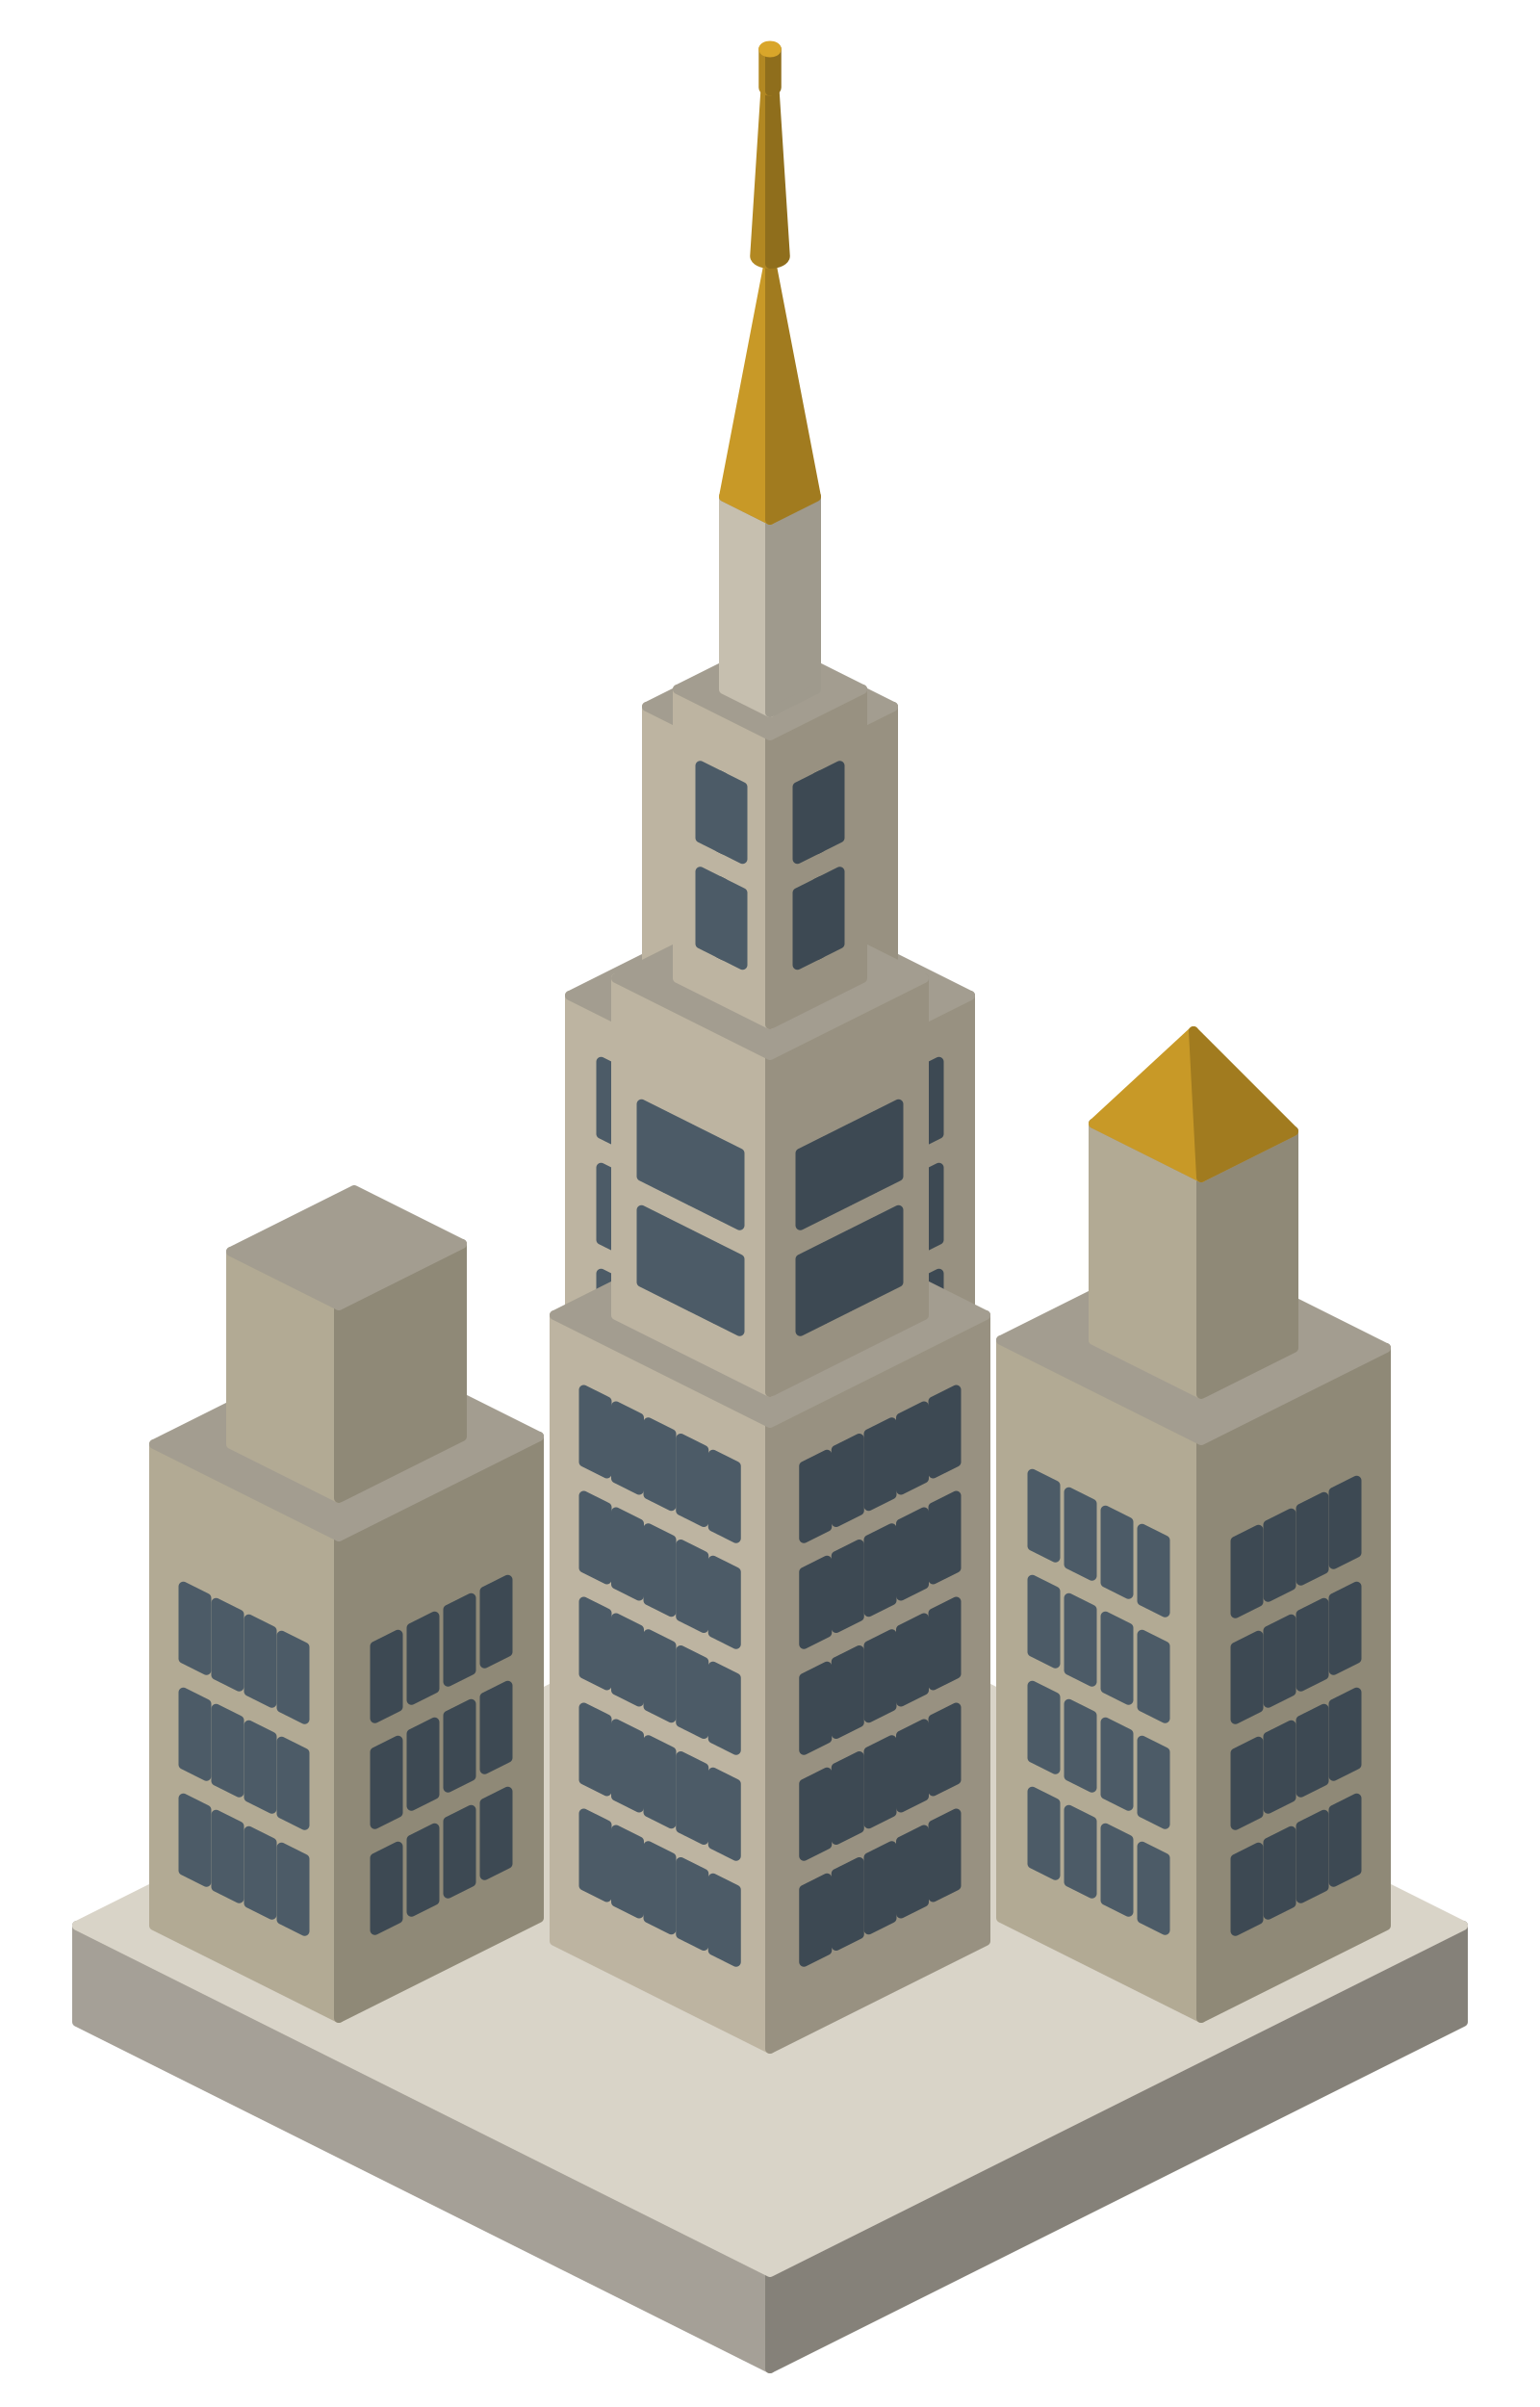
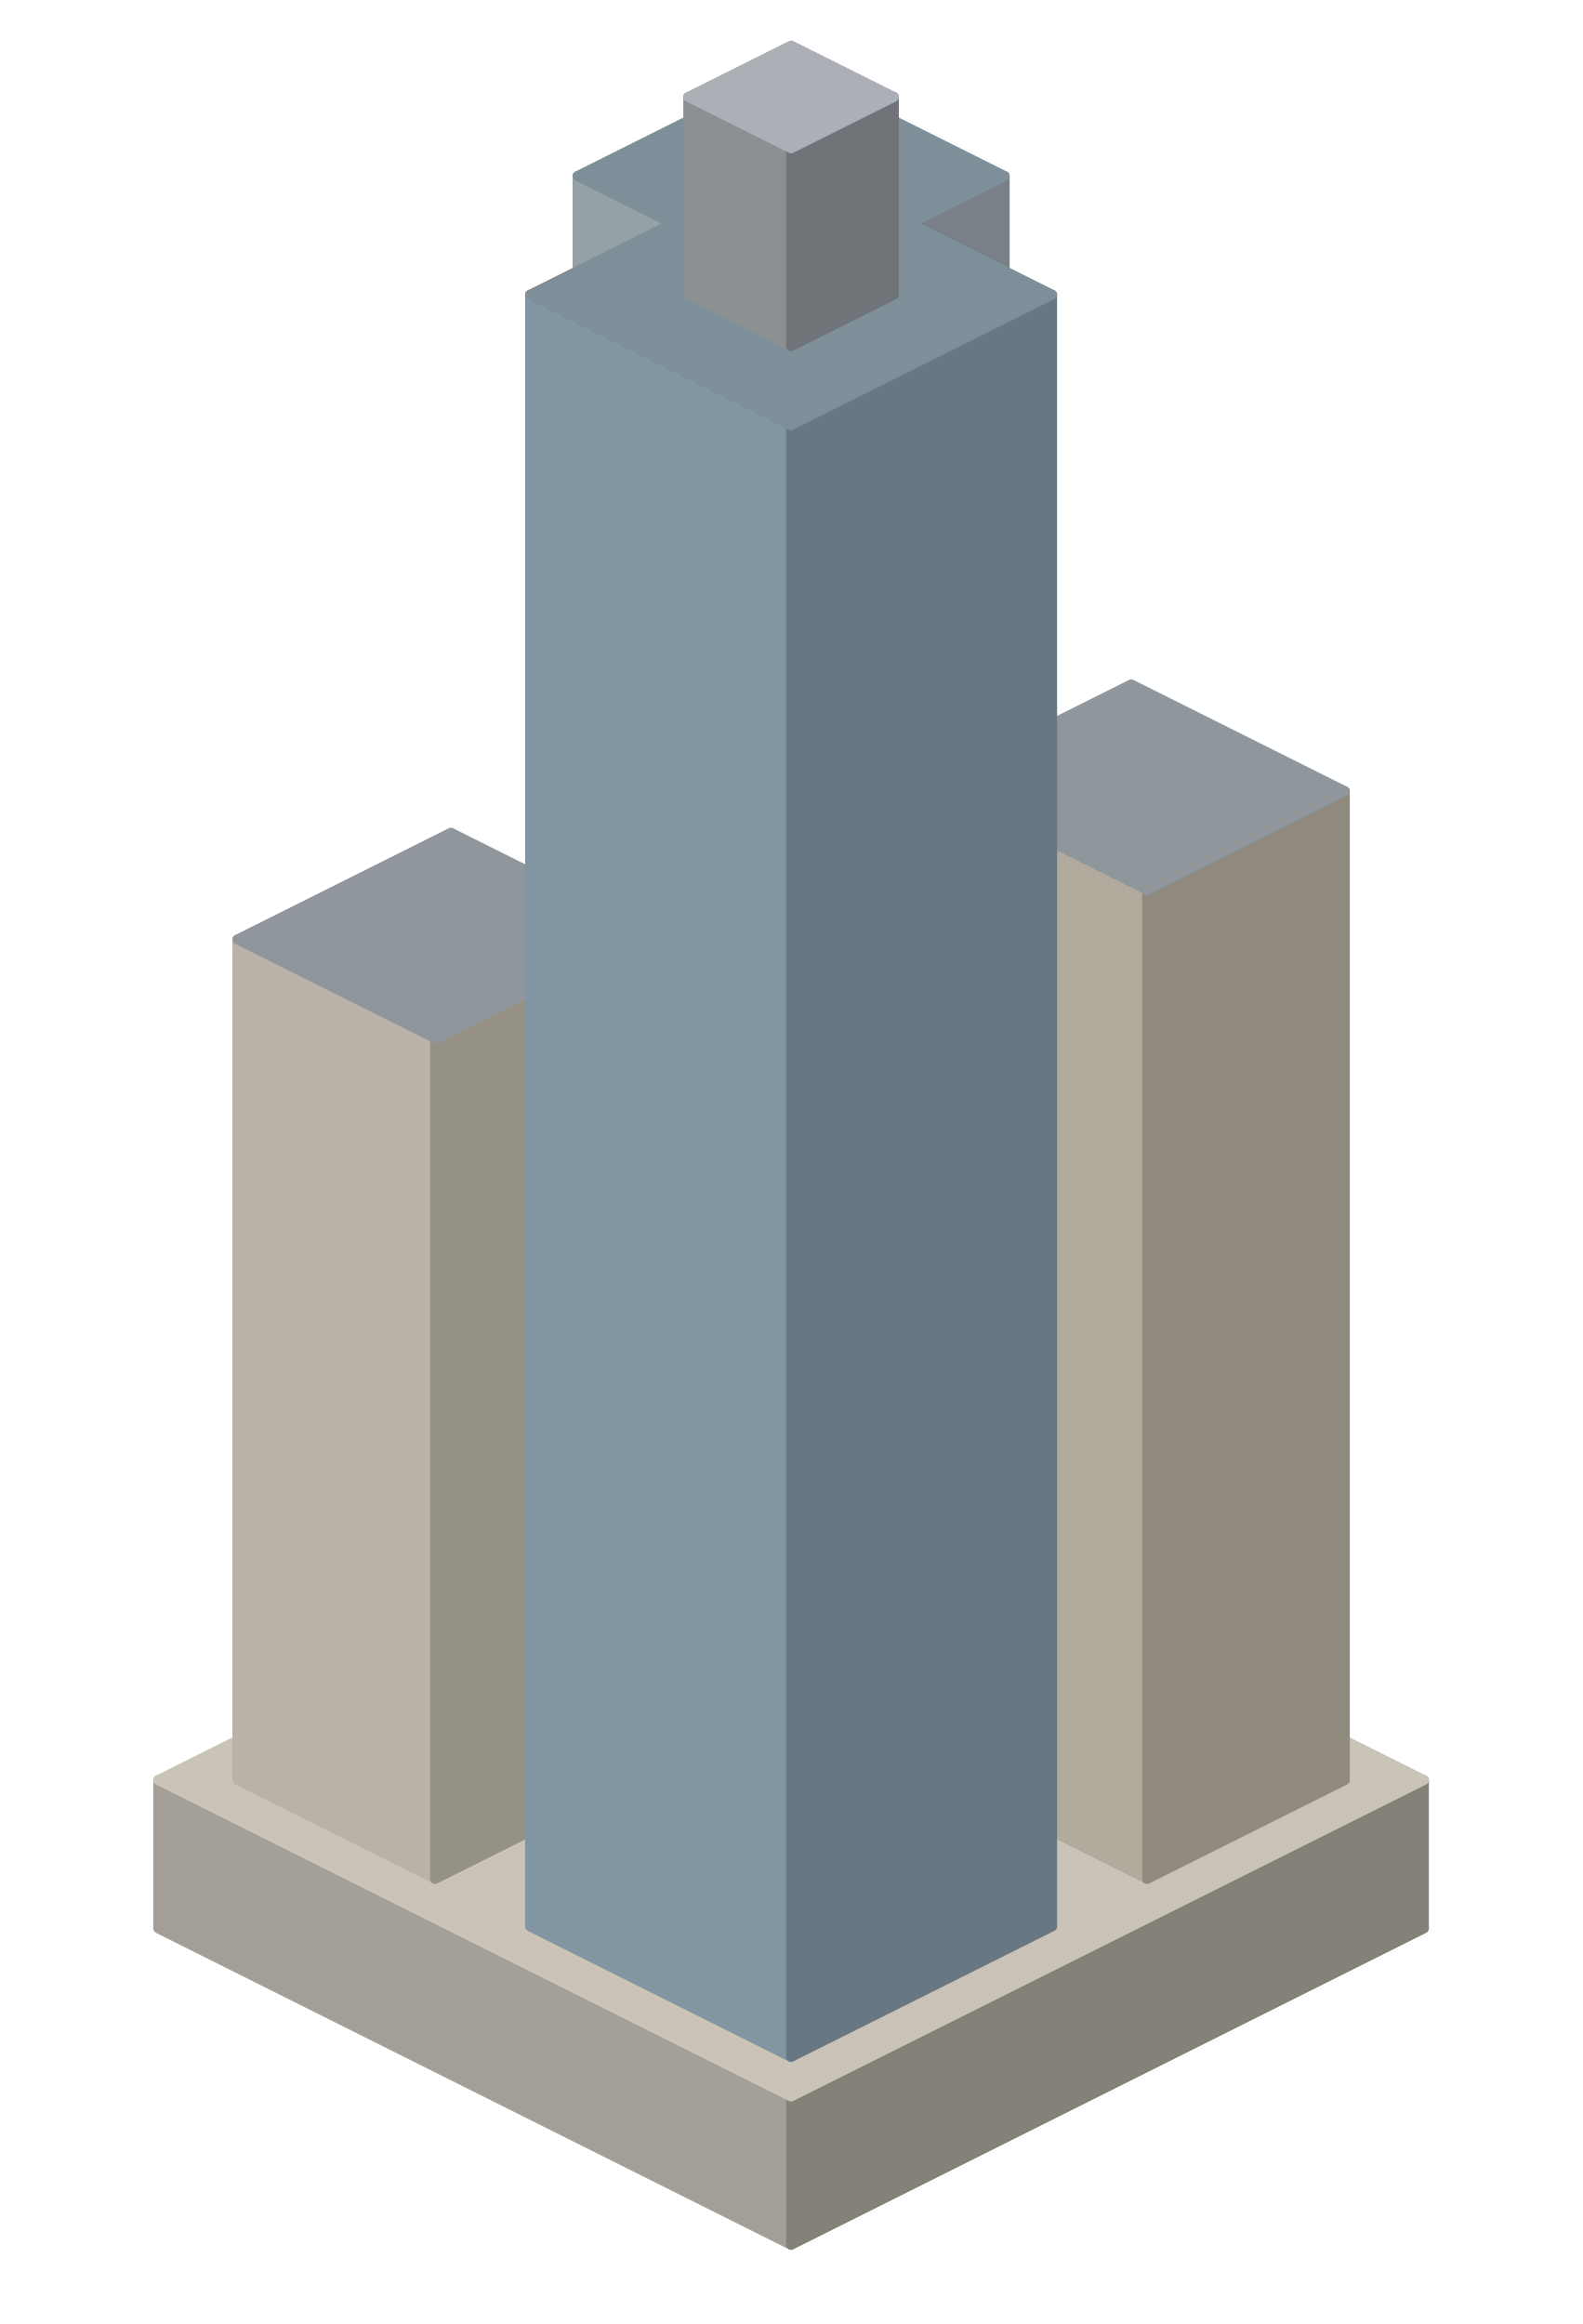
- <svg xmlns="http://www.w3.org/2000/svg" width="64" height="100" viewBox="0 0 64 100">
-   <g transform="translate(0 68)" stroke-linejoin="round" stroke-width="0.4">
-     <polygon points="3.20,16.00 32.00,30.40 32.00,26.40 3.20,12.00" fill="#a5a097" stroke="#a5a097" />
-     <polygon points="60.80,16.00 32.00,30.40 32.00,26.40 60.80,12.00" fill="#858179" stroke="#858179" />
-     <polygon points="32.00,-2.40 60.80,12.00 32.00,26.40 3.20,12.00" fill="#d9d4c8" stroke="#d9d4c8" />
-     <polygon points="23.68,3.36 32.00,7.52 32.00,-22.48 23.68,-26.64" fill="#bdb4a1" stroke="#bdb4a1" />
-     <polygon points="40.32,3.36 32.00,7.52 32.00,-22.48 40.32,-26.64" fill="#989181" stroke="#989181" />
-     <polygon points="32.00,-30.80 40.32,-26.64 32.00,-22.48 23.68,-26.64" fill="#a39d90" stroke="#a39d90" />
-     <polygon points="26.88,-26.64 32.00,-24.08 32.00,-36.08 26.88,-38.64" fill="#bdb4a1" stroke="#bdb4a1" />
-     <polygon points="37.12,-26.64 32.00,-24.08 32.00,-36.08 37.12,-38.64" fill="#989181" stroke="#989181" />
-     <polygon points="32.00,-41.20 37.12,-38.64 32.00,-36.08 26.88,-38.64" fill="#a39d90" stroke="#a39d90" />
-     <polygon points="30.08,-38.64 32.00,-37.68 32.00,-45.68 30.08,-46.64" fill="#bdb4a1" stroke="#bdb4a1" />
-     <polygon points="33.92,-38.64 32.00,-37.68 32.00,-45.68 33.92,-46.64" fill="#989181" stroke="#989181" />
-     <polygon points="32.00,-47.60 33.92,-46.64 32.00,-45.68 30.08,-46.64" fill="#a39d90" stroke="#a39d90" />
-     <polygon points="30.08,-46.64 32.00,-45.68 32.00,-52.64" fill="#c89927" stroke="#c89927" />
-     <polygon points="33.92,-46.64 32.00,-45.68 32.00,-52.64" fill="#a17b1f" stroke="#a17b1f" />
-     <polygon points="24.98,1.11 25.94,1.59 25.94,-1.41 24.98,-1.89" fill="#4c5b67" stroke="#4c5b67" />
-     <polygon points="39.02,1.11 38.06,1.59 38.06,-1.41 39.02,-1.89" fill="#3d4953" stroke="#3d4953" />
-     <polygon points="24.98,-3.29 25.94,-2.81 25.94,-5.81 24.98,-6.29" fill="#4c5b67" stroke="#4c5b67" />
-     <polygon points="39.02,-3.29 38.06,-2.81 38.06,-5.81 39.02,-6.29" fill="#3d4953" stroke="#3d4953" />
-     <polygon points="24.98,-7.69 25.94,-7.21 25.94,-10.21 24.98,-10.69" fill="#4c5b67" stroke="#4c5b67" />
-     <polygon points="39.02,-7.69 38.06,-7.21 38.06,-10.21 39.02,-10.69" fill="#3d4953" stroke="#3d4953" />
-     <polygon points="24.98,-12.09 25.94,-11.61 25.94,-14.61 24.98,-15.09" fill="#4c5b67" stroke="#4c5b67" />
-     <polygon points="39.02,-12.09 38.06,-11.61 38.06,-14.61 39.02,-15.09" fill="#3d4953" stroke="#3d4953" />
-     <polygon points="24.98,-16.49 25.94,-16.01 25.94,-19.01 24.98,-19.49" fill="#4c5b67" stroke="#4c5b67" />
-     <polygon points="39.02,-16.49 38.06,-16.01 38.06,-19.01 39.02,-19.49" fill="#3d4953" stroke="#3d4953" />
-     <polygon points="24.98,-20.89 25.94,-20.41 25.94,-23.41 24.98,-23.89" fill="#4c5b67" stroke="#4c5b67" />
-     <polygon points="39.02,-20.89 38.06,-20.41 38.06,-23.41 39.02,-23.89" fill="#3d4953" stroke="#3d4953" />
-     <polygon points="26.50,1.87 27.46,2.35 27.46,-0.65 26.50,-1.13" fill="#4c5b67" stroke="#4c5b67" />
-     <polygon points="37.50,1.87 36.54,2.35 36.54,-0.65 37.50,-1.13" fill="#3d4953" stroke="#3d4953" />
-     <polygon points="26.50,-2.53 27.46,-2.05 27.46,-5.05 26.50,-5.53" fill="#4c5b67" stroke="#4c5b67" />
-     <polygon points="37.50,-2.53 36.54,-2.05 36.54,-5.05 37.50,-5.53" fill="#3d4953" stroke="#3d4953" />
-     <polygon points="26.50,-6.93 27.46,-6.45 27.46,-9.45 26.50,-9.93" fill="#4c5b67" stroke="#4c5b67" />
-     <polygon points="37.50,-6.93 36.54,-6.45 36.54,-9.45 37.50,-9.93" fill="#3d4953" stroke="#3d4953" />
-     <polygon points="26.50,-11.33 27.46,-10.85 27.46,-13.85 26.50,-14.33" fill="#4c5b67" stroke="#4c5b67" />
-     <polygon points="37.50,-11.33 36.54,-10.85 36.54,-13.85 37.50,-14.33" fill="#3d4953" stroke="#3d4953" />
-     <polygon points="26.50,-15.73 27.46,-15.25 27.46,-18.25 26.50,-18.73" fill="#4c5b67" stroke="#4c5b67" />
-     <polygon points="37.50,-15.73 36.54,-15.25 36.54,-18.25 37.50,-18.73" fill="#3d4953" stroke="#3d4953" />
-     <polygon points="26.50,-20.13 27.46,-19.65 27.46,-22.65 26.50,-23.13" fill="#4c5b67" stroke="#4c5b67" />
-     <polygon points="37.50,-20.13 36.54,-19.65 36.54,-22.65 37.50,-23.13" fill="#3d4953" stroke="#3d4953" />
-     <polygon points="28.02,2.63 28.98,3.11 28.98,0.11 28.02,-0.37" fill="#4c5b67" stroke="#4c5b67" />
-     <polygon points="35.98,2.63 35.02,3.11 35.02,0.11 35.98,-0.37" fill="#3d4953" stroke="#3d4953" />
-     <polygon points="28.02,-1.77 28.98,-1.29 28.98,-4.29 28.02,-4.77" fill="#4c5b67" stroke="#4c5b67" />
-     <polygon points="35.98,-1.77 35.02,-1.29 35.02,-4.29 35.98,-4.77" fill="#3d4953" stroke="#3d4953" />
-     <polygon points="28.02,-6.17 28.98,-5.69 28.98,-8.69 28.02,-9.17" fill="#4c5b67" stroke="#4c5b67" />
-     <polygon points="35.98,-6.17 35.02,-5.69 35.02,-8.69 35.98,-9.17" fill="#3d4953" stroke="#3d4953" />
-     <polygon points="28.02,-10.57 28.98,-10.09 28.98,-13.09 28.02,-13.57" fill="#4c5b67" stroke="#4c5b67" />
-     <polygon points="35.98,-10.57 35.02,-10.09 35.02,-13.09 35.98,-13.57" fill="#3d4953" stroke="#3d4953" />
-     <polygon points="28.02,-14.97 28.98,-14.49 28.98,-17.49 28.02,-17.97" fill="#4c5b67" stroke="#4c5b67" />
-     <polygon points="35.98,-14.97 35.02,-14.49 35.02,-17.49 35.98,-17.97" fill="#3d4953" stroke="#3d4953" />
-     <polygon points="28.02,-19.37 28.98,-18.89 28.98,-21.89 28.02,-22.37" fill="#4c5b67" stroke="#4c5b67" />
-     <polygon points="35.98,-19.37 35.02,-18.89 35.02,-21.89 35.98,-22.37" fill="#3d4953" stroke="#3d4953" />
-     <polygon points="29.54,3.39 30.50,3.87 30.50,0.87 29.54,0.39" fill="#4c5b67" stroke="#4c5b67" />
-     <polygon points="34.46,3.39 33.50,3.87 33.50,0.87 34.46,0.39" fill="#3d4953" stroke="#3d4953" />
-     <polygon points="29.54,-1.01 30.50,-0.53 30.50,-3.53 29.54,-4.01" fill="#4c5b67" stroke="#4c5b67" />
-     <polygon points="34.46,-1.01 33.50,-0.53 33.50,-3.53 34.46,-4.01" fill="#3d4953" stroke="#3d4953" />
-     <polygon points="29.54,-5.41 30.50,-4.93 30.50,-7.93 29.54,-8.41" fill="#4c5b67" stroke="#4c5b67" />
-     <polygon points="34.46,-5.41 33.50,-4.93 33.50,-7.93 34.46,-8.41" fill="#3d4953" stroke="#3d4953" />
-     <polygon points="29.54,-9.81 30.50,-9.33 30.50,-12.33 29.54,-12.81" fill="#4c5b67" stroke="#4c5b67" />
-     <polygon points="34.46,-9.81 33.50,-9.33 33.50,-12.33 34.46,-12.81" fill="#3d4953" stroke="#3d4953" />
-     <polygon points="29.54,-14.21 30.50,-13.73 30.50,-16.73 29.54,-17.21" fill="#4c5b67" stroke="#4c5b67" />
-     <polygon points="34.46,-14.21 33.50,-13.73 33.50,-16.73 34.46,-17.21" fill="#3d4953" stroke="#3d4953" />
-     <polygon points="29.54,-18.61 30.50,-18.13 30.50,-21.13 29.54,-21.61" fill="#4c5b67" stroke="#4c5b67" />
-     <polygon points="34.46,-18.61 33.50,-18.13 33.50,-21.13 34.46,-21.61" fill="#3d4953" stroke="#3d4953" />
-     <polygon points="6.40,12.00 14.08,15.84 14.08,-4.16 6.40,-8.00" fill="#b2aa94" stroke="#b2aa94" />
-     <polygon points="22.40,11.68 14.08,15.84 14.08,-4.16 22.40,-8.32" fill="#8f8977" stroke="#8f8977" />
-     <polygon points="14.72,-12.16 22.40,-8.32 14.08,-4.16 6.40,-8.00" fill="#a39d90" stroke="#a39d90" />
-     <polygon points="9.60,-8.00 14.08,-5.76 14.08,-13.76 9.60,-16.00" fill="#b2aa94" stroke="#b2aa94" />
-     <polygon points="19.20,-8.32 14.08,-5.76 14.08,-13.76 19.20,-16.32" fill="#8f8977" stroke="#8f8977" />
-     <polygon points="14.72,-18.56 19.20,-16.32 14.08,-13.76 9.60,-16.00" fill="#a39d90" stroke="#a39d90" />
-     <polygon points="41.60,11.68 49.92,15.84 49.92,-8.16 41.60,-12.32" fill="#b2aa94" stroke="#b2aa94" />
-     <polygon points="57.60,12.00 49.92,15.84 49.92,-8.16 57.60,-12.00" fill="#8f8977" stroke="#8f8977" />
-     <polygon points="49.28,-16.16 57.60,-12.00 49.92,-8.16 41.60,-12.32" fill="#a39d90" stroke="#a39d90" />
-     <polygon points="45.44,-12.32 49.92,-10.08 49.92,-19.08 45.44,-21.32" fill="#b2aa94" stroke="#b2aa94" />
-     <polygon points="53.76,-12.00 49.92,-10.08 49.92,-19.08 53.76,-21.00" fill="#8f8977" stroke="#8f8977" />
-     <polygon points="49.28,-23.24 53.76,-21.00 49.92,-19.08 45.44,-21.32" fill="#a39d90" stroke="#a39d90" />
-     <polygon points="45.44,-21.32 49.92,-19.08 49.60,-25.16" fill="#c89927" stroke="#c89927" />
-     <polygon points="53.76,-21.00 49.92,-19.08 49.60,-25.16" fill="#a17b1f" stroke="#a17b1f" />
-     <polygon points="23.04,12.64 32.00,17.12 32.00,-8.88 23.04,-13.36" fill="#bdb4a1" stroke="#bdb4a1" />
-     <polygon points="40.96,12.64 32.00,17.12 32.00,-8.88 40.96,-13.36" fill="#989181" stroke="#989181" />
-     <polygon points="32.00,-17.84 40.96,-13.36 32.00,-8.88 23.04,-13.36" fill="#a39d90" stroke="#a39d90" />
-     <polygon points="25.60,-13.36 32.00,-10.16 32.00,-24.16 25.60,-27.36" fill="#bdb4a1" stroke="#bdb4a1" />
-     <polygon points="38.40,-13.36 32.00,-10.16 32.00,-24.16 38.40,-27.36" fill="#989181" stroke="#989181" />
-     <polygon points="32.00,-30.56 38.40,-27.36 32.00,-24.16 25.60,-27.36" fill="#a39d90" stroke="#a39d90" />
-     <polygon points="28.16,-27.36 32.00,-25.44 32.00,-37.44 28.16,-39.36" fill="#bdb4a1" stroke="#bdb4a1" />
-     <polygon points="35.84,-27.36 32.00,-25.44 32.00,-37.44 35.84,-39.36" fill="#989181" stroke="#989181" />
-     <polygon points="32.00,-41.28 35.84,-39.36 32.00,-37.44 28.16,-39.36" fill="#a39d90" stroke="#a39d90" />
-     <polygon points="30.08,-39.36 32.00,-38.40 32.00,-46.40 30.08,-47.36" fill="#c6bfaf" stroke="#c6bfaf" />
-     <polygon points="33.92,-39.36 32.00,-38.40 32.00,-46.40 33.92,-47.36" fill="#9f9a8d" stroke="#9f9a8d" />
-     <polygon points="32.00,-48.32 33.92,-47.36 32.00,-46.40 30.08,-47.36" fill="#a39d90" stroke="#a39d90" />
-     <polygon points="30.08,-47.36 32.00,-46.40 32.00,-57.36" fill="#c89927" stroke="#c89927" />
-     <polygon points="33.92,-47.36 32.00,-46.40 32.00,-57.36" fill="#a17b1f" stroke="#a17b1f" />
-     <path d="M 32.00 -57.04 A 0.63 0.32 0 0 1 31.37 -57.36 L 31.82 -64.36 L 32.00 -64.36 Z" fill="#b28822" stroke="#b28822" />
-     <path d="M 32.00 -57.04 A 0.63 0.32 0 0 0 32.63 -57.36 L 32.18 -64.36 L 32.00 -64.36 Z" fill="#8f6e1c" stroke="#8f6e1c" />
-     <path d="M 31.82 -64.36 A 0.18 0.09 0 1 0 32.18 -64.36 A 0.18 0.09 0 1 0 31.82 -64.36 Z" fill="#d9a62a" stroke="#d9a62a" />
-     <path d="M 32.00 -64.22 A 0.27 0.14 0 0 1 31.73 -64.36 L 31.73 -65.96 L 32.00 -65.96 Z" fill="#b28822" stroke="#b28822" />
-     <path d="M 32.00 -64.22 A 0.27 0.14 0 0 0 32.27 -64.36 L 32.27 -65.96 L 32.00 -65.96 Z" fill="#8f6e1c" stroke="#8f6e1c" />
-     <path d="M 31.73 -65.96 A 0.27 0.14 0 1 0 32.27 -65.96 A 0.27 0.14 0 1 0 31.73 -65.96 Z" fill="#d9a62a" stroke="#d9a62a" />
-     <polygon points="42.90,9.43 43.86,9.91 43.86,6.91 42.90,6.43" fill="#4c5b67" stroke="#4c5b67" />
-     <polygon points="21.10,9.43 20.14,9.91 20.14,6.91 21.10,6.43" fill="#3d4953" stroke="#3d4953" />
-     <polygon points="42.90,5.03 43.86,5.51 43.86,2.51 42.90,2.03" fill="#4c5b67" stroke="#4c5b67" />
-     <polygon points="21.10,5.03 20.14,5.51 20.14,2.51 21.10,2.03" fill="#3d4953" stroke="#3d4953" />
-     <polygon points="42.90,0.63 43.86,1.11 43.86,-1.89 42.90,-2.37" fill="#4c5b67" stroke="#4c5b67" />
-     <polygon points="21.10,0.63 20.14,1.11 20.14,-1.89 21.10,-2.37" fill="#3d4953" stroke="#3d4953" />
-     <polygon points="42.90,-3.77 43.86,-3.29 43.86,-6.29 42.90,-6.77" fill="#4c5b67" stroke="#4c5b67" />
-     <polygon points="7.62,9.71 8.58,10.19 8.58,7.19 7.62,6.71" fill="#4c5b67" stroke="#4c5b67" />
-     <polygon points="7.62,5.31 8.58,5.79 8.58,2.79 7.62,2.31" fill="#4c5b67" stroke="#4c5b67" />
-     <polygon points="7.62,0.91 8.58,1.39 8.58,-1.61 7.62,-2.09" fill="#4c5b67" stroke="#4c5b67" />
-     <polygon points="56.38,9.71 55.42,10.19 55.42,7.19 56.38,6.71" fill="#3d4953" stroke="#3d4953" />
-     <polygon points="56.38,5.31 55.42,5.79 55.42,2.79 56.38,2.31" fill="#3d4953" stroke="#3d4953" />
-     <polygon points="56.38,0.91 55.42,1.39 55.42,-1.61 56.38,-2.09" fill="#3d4953" stroke="#3d4953" />
-     <polygon points="56.38,-3.49 55.42,-3.01 55.42,-6.01 56.38,-6.49" fill="#3d4953" stroke="#3d4953" />
-     <polygon points="44.42,10.19 45.38,10.67 45.38,7.67 44.42,7.19" fill="#4c5b67" stroke="#4c5b67" />
-     <polygon points="19.58,10.19 18.62,10.67 18.62,7.67 19.58,7.19" fill="#3d4953" stroke="#3d4953" />
-     <polygon points="44.42,5.79 45.38,6.27 45.38,3.27 44.42,2.79" fill="#4c5b67" stroke="#4c5b67" />
-     <polygon points="19.58,5.79 18.62,6.27 18.62,3.27 19.58,2.79" fill="#3d4953" stroke="#3d4953" />
-     <polygon points="44.42,1.39 45.38,1.87 45.38,-1.13 44.42,-1.61" fill="#4c5b67" stroke="#4c5b67" />
-     <polygon points="19.58,1.39 18.62,1.87 18.62,-1.13 19.58,-1.61" fill="#3d4953" stroke="#3d4953" />
-     <polygon points="44.42,-3.01 45.38,-2.53 45.38,-5.53 44.42,-6.01" fill="#4c5b67" stroke="#4c5b67" />
-     <polygon points="29.10,-28.79 30.06,-28.31 30.06,-31.31 29.10,-31.79" fill="#4c5b67" stroke="#4c5b67" />
-     <polygon points="34.90,-28.79 33.94,-28.31 33.94,-31.31 34.90,-31.79" fill="#3d4953" stroke="#3d4953" />
-     <polygon points="26.66,-14.73 27.62,-14.25 27.62,-17.25 26.66,-17.73" fill="#4c5b67" stroke="#4c5b67" />
-     <polygon points="37.34,-14.73 36.38,-14.25 36.38,-17.25 37.34,-17.73" fill="#3d4953" stroke="#3d4953" />
-     <polygon points="26.66,-19.13 27.62,-18.65 27.62,-21.65 26.66,-22.13" fill="#4c5b67" stroke="#4c5b67" />
-     <polygon points="37.34,-19.13 36.38,-18.65 36.38,-21.65 37.34,-22.13" fill="#3d4953" stroke="#3d4953" />
-     <polygon points="24.26,10.34 25.22,10.82 25.22,7.82 24.26,7.34" fill="#4c5b67" stroke="#4c5b67" />
-     <polygon points="39.74,10.34 38.78,10.82 38.78,7.82 39.74,7.34" fill="#3d4953" stroke="#3d4953" />
-     <polygon points="24.26,5.94 25.22,6.42 25.22,3.42 24.26,2.94" fill="#4c5b67" stroke="#4c5b67" />
-     <polygon points="39.74,5.94 38.78,6.42 38.78,3.42 39.74,2.94" fill="#3d4953" stroke="#3d4953" />
-     <polygon points="24.26,1.54 25.22,2.02 25.22,-0.98 24.26,-1.46" fill="#4c5b67" stroke="#4c5b67" />
-     <polygon points="39.74,1.54 38.78,2.02 38.78,-0.98 39.74,-1.46" fill="#3d4953" stroke="#3d4953" />
-     <polygon points="24.26,-2.86 25.22,-2.38 25.22,-5.38 24.26,-5.86" fill="#4c5b67" stroke="#4c5b67" />
-     <polygon points="39.74,-2.86 38.78,-2.38 38.78,-5.38 39.74,-5.86" fill="#3d4953" stroke="#3d4953" />
-     <polygon points="24.26,-7.26 25.22,-6.78 25.22,-9.78 24.26,-10.26" fill="#4c5b67" stroke="#4c5b67" />
-     <polygon points="39.74,-7.26 38.78,-6.78 38.78,-9.78 39.74,-10.26" fill="#3d4953" stroke="#3d4953" />
-     <polygon points="55.02,10.39 54.06,10.87 54.06,7.87 55.02,7.39" fill="#3d4953" stroke="#3d4953" />
-     <polygon points="8.98,10.39 9.94,10.87 9.94,7.87 8.98,7.39" fill="#4c5b67" stroke="#4c5b67" />
-     <polygon points="55.02,5.99 54.06,6.47 54.06,3.47 55.02,2.99" fill="#3d4953" stroke="#3d4953" />
-     <polygon points="8.98,5.99 9.94,6.47 9.94,3.47 8.98,2.99" fill="#4c5b67" stroke="#4c5b67" />
-     <polygon points="55.02,1.59 54.06,2.07 54.06,-0.93 55.02,-1.41" fill="#3d4953" stroke="#3d4953" />
-     <polygon points="8.98,1.59 9.94,2.07 9.94,-0.93 8.98,-1.41" fill="#4c5b67" stroke="#4c5b67" />
-     <polygon points="55.02,-2.81 54.06,-2.33 54.06,-5.33 55.02,-5.81" fill="#3d4953" stroke="#3d4953" />
-     <polygon points="34.10,-28.39 33.14,-27.91 33.14,-30.91 34.10,-31.39" fill="#3d4953" stroke="#3d4953" />
-     <polygon points="34.90,-33.19 33.94,-32.71 33.94,-35.71 34.90,-36.19" fill="#3d4953" stroke="#3d4953" />
-     <polygon points="34.10,-32.79 33.14,-32.31 33.14,-35.31 34.10,-35.79" fill="#3d4953" stroke="#3d4953" />
-     <polygon points="29.90,-28.39 30.86,-27.91 30.86,-30.91 29.90,-31.39" fill="#4c5b67" stroke="#4c5b67" />
-     <polygon points="29.10,-33.19 30.06,-32.71 30.06,-35.71 29.10,-36.19" fill="#4c5b67" stroke="#4c5b67" />
-     <polygon points="29.90,-32.79 30.86,-32.31 30.86,-35.31 29.90,-35.79" fill="#4c5b67" stroke="#4c5b67" />
-     <polygon points="36.30,-14.21 35.34,-13.73 35.34,-16.73 36.30,-17.21" fill="#3d4953" stroke="#3d4953" />
-     <polygon points="36.30,-18.61 35.34,-18.13 35.34,-21.13 36.30,-21.61" fill="#3d4953" stroke="#3d4953" />
-     <polygon points="27.70,-14.21 28.66,-13.73 28.66,-16.73 27.70,-17.21" fill="#4c5b67" stroke="#4c5b67" />
-     <polygon points="27.70,-18.61 28.66,-18.13 28.66,-21.13 27.70,-21.61" fill="#4c5b67" stroke="#4c5b67" />
-     <polygon points="45.94,10.95 46.90,11.43 46.90,8.43 45.94,7.95" fill="#4c5b67" stroke="#4c5b67" />
-     <polygon points="18.06,10.95 17.10,11.43 17.10,8.43 18.06,7.95" fill="#3d4953" stroke="#3d4953" />
-     <polygon points="45.94,6.55 46.90,7.03 46.90,4.03 45.94,3.55" fill="#4c5b67" stroke="#4c5b67" />
-     <polygon points="18.06,6.55 17.10,7.03 17.10,4.03 18.06,3.55" fill="#3d4953" stroke="#3d4953" />
-     <polygon points="45.94,2.15 46.90,2.63 46.90,-0.37 45.94,-0.85" fill="#4c5b67" stroke="#4c5b67" />
-     <polygon points="18.06,2.15 17.10,2.63 17.10,-0.37 18.06,-0.85" fill="#3d4953" stroke="#3d4953" />
-     <polygon points="45.94,-2.25 46.90,-1.77 46.90,-4.77 45.94,-5.25" fill="#4c5b67" stroke="#4c5b67" />
-     <polygon points="25.60,11.02 26.56,11.50 26.56,8.50 25.60,8.02" fill="#4c5b67" stroke="#4c5b67" />
-     <polygon points="38.40,11.02 37.44,11.50 37.44,8.50 38.40,8.02" fill="#3d4953" stroke="#3d4953" />
-     <polygon points="25.60,6.62 26.56,7.10 26.56,4.10 25.60,3.62" fill="#4c5b67" stroke="#4c5b67" />
-     <polygon points="38.40,6.62 37.44,7.10 37.44,4.10 38.40,3.62" fill="#3d4953" stroke="#3d4953" />
-     <polygon points="25.60,2.22 26.56,2.70 26.56,-0.30 25.60,-0.78" fill="#4c5b67" stroke="#4c5b67" />
-     <polygon points="38.40,2.22 37.44,2.70 37.44,-0.30 38.40,-0.78" fill="#3d4953" stroke="#3d4953" />
-     <polygon points="25.60,-2.18 26.56,-1.70 26.56,-4.70 25.60,-5.18" fill="#4c5b67" stroke="#4c5b67" />
-     <polygon points="38.40,-2.18 37.44,-1.70 37.44,-4.70 38.40,-5.18" fill="#3d4953" stroke="#3d4953" />
-     <polygon points="25.60,-6.58 26.56,-6.10 26.56,-9.10 25.60,-9.58" fill="#4c5b67" stroke="#4c5b67" />
-     <polygon points="38.40,-6.58 37.44,-6.10 37.44,-9.10 38.40,-9.58" fill="#3d4953" stroke="#3d4953" />
-     <polygon points="53.66,11.07 52.70,11.55 52.70,8.55 53.66,8.07" fill="#3d4953" stroke="#3d4953" />
-     <polygon points="10.34,11.07 11.30,11.55 11.30,8.55 10.34,8.07" fill="#4c5b67" stroke="#4c5b67" />
-     <polygon points="53.66,6.67 52.70,7.15 52.70,4.15 53.66,3.67" fill="#3d4953" stroke="#3d4953" />
-     <polygon points="10.34,6.67 11.30,7.15 11.30,4.15 10.34,3.67" fill="#4c5b67" stroke="#4c5b67" />
-     <polygon points="53.66,2.27 52.70,2.75 52.70,-0.25 53.66,-0.73" fill="#3d4953" stroke="#3d4953" />
-     <polygon points="10.34,2.27 11.30,2.75 11.30,-0.25 10.34,-0.73" fill="#4c5b67" stroke="#4c5b67" />
-     <polygon points="53.66,-2.13 52.70,-1.65 52.70,-4.65 53.66,-5.13" fill="#3d4953" stroke="#3d4953" />
-     <polygon points="28.74,-13.69 29.70,-13.21 29.70,-16.21 28.74,-16.69" fill="#4c5b67" stroke="#4c5b67" />
-     <polygon points="35.26,-13.69 34.30,-13.21 34.30,-16.21 35.26,-16.69" fill="#3d4953" stroke="#3d4953" />
-     <polygon points="28.74,-18.09 29.70,-17.61 29.70,-20.61 28.74,-21.09" fill="#4c5b67" stroke="#4c5b67" />
-     <polygon points="35.26,-18.09 34.30,-17.61 34.30,-20.61 35.26,-21.09" fill="#3d4953" stroke="#3d4953" />
-     <polygon points="26.94,11.69 27.90,12.17 27.90,9.17 26.94,8.69" fill="#4c5b67" stroke="#4c5b67" />
-     <polygon points="37.06,11.69 36.10,12.17 36.10,9.17 37.06,8.69" fill="#3d4953" stroke="#3d4953" />
-     <polygon points="26.94,7.29 27.90,7.77 27.90,4.77 26.94,4.29" fill="#4c5b67" stroke="#4c5b67" />
-     <polygon points="37.06,7.29 36.10,7.77 36.10,4.77 37.06,4.29" fill="#3d4953" stroke="#3d4953" />
-     <polygon points="26.94,2.89 27.90,3.37 27.90,0.37 26.94,-0.11" fill="#4c5b67" stroke="#4c5b67" />
-     <polygon points="37.06,2.89 36.10,3.37 36.10,0.37 37.06,-0.11" fill="#3d4953" stroke="#3d4953" />
-     <polygon points="26.94,-1.51 27.90,-1.03 27.90,-4.03 26.94,-4.51" fill="#4c5b67" stroke="#4c5b67" />
-     <polygon points="37.06,-1.51 36.10,-1.03 36.10,-4.03 37.06,-4.51" fill="#3d4953" stroke="#3d4953" />
-     <polygon points="26.94,-5.91 27.90,-5.43 27.90,-8.43 26.94,-8.91" fill="#4c5b67" stroke="#4c5b67" />
-     <polygon points="37.06,-5.91 36.10,-5.43 36.10,-8.43 37.06,-8.91" fill="#3d4953" stroke="#3d4953" />
-     <polygon points="47.46,11.71 48.42,12.19 48.42,9.19 47.46,8.71" fill="#4c5b67" stroke="#4c5b67" />
-     <polygon points="47.46,7.31 48.42,7.79 48.42,4.79 47.46,4.31" fill="#4c5b67" stroke="#4c5b67" />
-     <polygon points="47.46,2.91 48.42,3.39 48.42,0.39 47.46,-0.09" fill="#4c5b67" stroke="#4c5b67" />
-     <polygon points="47.46,-1.49 48.42,-1.01 48.42,-4.01 47.46,-4.49" fill="#4c5b67" stroke="#4c5b67" />
-     <polygon points="16.54,11.71 15.58,12.19 15.58,9.19 16.54,8.71" fill="#3d4953" stroke="#3d4953" />
-     <polygon points="16.54,7.31 15.58,7.79 15.58,4.79 16.54,4.31" fill="#3d4953" stroke="#3d4953" />
-     <polygon points="16.54,2.91 15.58,3.39 15.58,0.39 16.54,-0.09" fill="#3d4953" stroke="#3d4953" />
-     <polygon points="52.30,11.75 51.34,12.23 51.34,9.23 52.30,8.75" fill="#3d4953" stroke="#3d4953" />
-     <polygon points="11.70,11.75 12.66,12.23 12.66,9.23 11.70,8.75" fill="#4c5b67" stroke="#4c5b67" />
-     <polygon points="52.30,7.35 51.34,7.83 51.34,4.83 52.30,4.35" fill="#3d4953" stroke="#3d4953" />
-     <polygon points="11.70,7.35 12.66,7.83 12.66,4.83 11.70,4.35" fill="#4c5b67" stroke="#4c5b67" />
-     <polygon points="52.30,2.95 51.34,3.43 51.34,0.43 52.30,-0.05" fill="#3d4953" stroke="#3d4953" />
-     <polygon points="11.70,2.95 12.66,3.43 12.66,0.43 11.70,-0.05" fill="#4c5b67" stroke="#4c5b67" />
-     <polygon points="52.30,-1.45 51.34,-0.97 51.34,-3.97 52.30,-4.45" fill="#3d4953" stroke="#3d4953" />
-     <polygon points="29.78,-13.17 30.74,-12.69 30.74,-15.69 29.78,-16.17" fill="#4c5b67" stroke="#4c5b67" />
-     <polygon points="34.22,-13.17 33.26,-12.69 33.26,-15.69 34.22,-16.17" fill="#3d4953" stroke="#3d4953" />
-     <polygon points="29.78,-17.57 30.74,-17.09 30.74,-20.09 29.78,-20.57" fill="#4c5b67" stroke="#4c5b67" />
-     <polygon points="34.22,-17.57 33.26,-17.09 33.26,-20.09 34.22,-20.57" fill="#3d4953" stroke="#3d4953" />
-     <polygon points="35.71,12.36 34.75,12.84 34.75,9.84 35.71,9.36" fill="#3d4953" stroke="#3d4953" />
-     <polygon points="35.71,7.96 34.75,8.44 34.75,5.44 35.71,4.96" fill="#3d4953" stroke="#3d4953" />
-     <polygon points="35.71,3.56 34.75,4.04 34.75,1.04 35.71,0.56" fill="#3d4953" stroke="#3d4953" />
-     <polygon points="35.71,-0.84 34.75,-0.36 34.75,-3.36 35.71,-3.84" fill="#3d4953" stroke="#3d4953" />
-     <polygon points="35.71,-5.24 34.75,-4.76 34.75,-7.76 35.71,-8.24" fill="#3d4953" stroke="#3d4953" />
-     <polygon points="28.29,12.36 29.25,12.84 29.25,9.84 28.29,9.36" fill="#4c5b67" stroke="#4c5b67" />
-     <polygon points="28.29,7.96 29.25,8.44 29.25,5.44 28.29,4.96" fill="#4c5b67" stroke="#4c5b67" />
-     <polygon points="28.29,3.56 29.25,4.04 29.25,1.04 28.29,0.56" fill="#4c5b67" stroke="#4c5b67" />
-     <polygon points="28.29,-0.84 29.25,-0.36 29.25,-3.36 28.29,-3.84" fill="#4c5b67" stroke="#4c5b67" />
-     <polygon points="28.29,-5.24 29.25,-4.76 29.25,-7.76 28.29,-8.24" fill="#4c5b67" stroke="#4c5b67" />
-     <polygon points="29.63,13.03 30.59,13.51 30.59,10.51 29.63,10.03" fill="#4c5b67" stroke="#4c5b67" />
-     <polygon points="34.37,13.03 33.41,13.51 33.41,10.51 34.37,10.03" fill="#3d4953" stroke="#3d4953" />
-     <polygon points="29.63,8.63 30.59,9.11 30.59,6.11 29.63,5.63" fill="#4c5b67" stroke="#4c5b67" />
-     <polygon points="34.37,8.63 33.41,9.11 33.41,6.11 34.37,5.63" fill="#3d4953" stroke="#3d4953" />
-     <polygon points="29.63,4.23 30.59,4.71 30.59,1.71 29.63,1.23" fill="#4c5b67" stroke="#4c5b67" />
-     <polygon points="34.37,4.23 33.41,4.71 33.41,1.71 34.37,1.23" fill="#3d4953" stroke="#3d4953" />
-     <polygon points="29.63,-0.17 30.59,0.31 30.59,-2.69 29.63,-3.17" fill="#4c5b67" stroke="#4c5b67" />
-     <polygon points="34.37,-0.17 33.41,0.31 33.41,-2.69 34.37,-3.17" fill="#3d4953" stroke="#3d4953" />
-     <polygon points="29.63,-4.57 30.59,-4.09 30.59,-7.09 29.63,-7.57" fill="#4c5b67" stroke="#4c5b67" />
-     <polygon points="34.37,-4.57 33.41,-4.09 33.41,-7.09 34.37,-7.57" fill="#3d4953" stroke="#3d4953" />
+ <svg xmlns="http://www.w3.org/2000/svg" width="64" height="94" viewBox="0 0 64 94">
+   <g transform="translate(0 62)" stroke-linejoin="round" stroke-width="0.4">
+     <polygon points="6.40,16.00 32.00,28.80 32.00,22.80 6.40,10.00" fill="#a5a097" stroke="#a5a097" />
+     <polygon points="57.60,16.00 32.00,28.80 32.00,22.80 57.60,10.00" fill="#858179" stroke="#858179" />
+     <polygon points="32.00,-2.80 57.60,10.00 32.00,22.80 6.40,10.00" fill="#c9c3b8" stroke="#c9c3b8" />
+     <polygon points="23.36,3.12 32.00,7.44 32.00,-50.56 23.36,-54.88" fill="#96a1a7" stroke="#96a1a7" />
+     <polygon points="40.64,3.12 32.00,7.44 32.00,-50.56 40.64,-54.88" fill="#798187" stroke="#798187" />
+     <polygon points="32.00,-59.20 40.64,-54.88 32.00,-50.56 23.36,-54.88" fill="#7e8f9a" stroke="#7e8f9a" />
+     <polygon points="37.76,9.68 46.40,14.00 46.40,-26.00 37.76,-30.32" fill="#b2aa9d" stroke="#b2aa9d" />
+     <polygon points="54.40,10.00 46.40,14.00 46.40,-26.00 54.40,-30.00" fill="#8f897e" stroke="#8f897e" />
+     <polygon points="45.76,-34.32 54.40,-30.00 46.40,-26.00 37.76,-30.32" fill="#8f969c" stroke="#8f969c" />
+     <polygon points="9.60,10.00 17.60,14.00 17.60,-20.00 9.60,-24.00" fill="#bab4a8" stroke="#bab4a8" />
+     <polygon points="26.24,9.68 17.60,14.00 17.60,-20.00 26.24,-24.32" fill="#969187" stroke="#969187" />
+     <polygon points="18.24,-28.32 26.24,-24.32 17.60,-20.00 9.60,-24.00" fill="#8f969c" stroke="#8f969c" />
+     <polygon points="21.44,15.92 32.00,21.20 32.00,-44.80 21.44,-50.08" fill="#8195a3" stroke="#8195a3" />
+     <polygon points="42.56,15.92 32.00,21.20 32.00,-44.80 42.56,-50.08" fill="#687883" stroke="#687883" />
+     <polygon points="32.00,-55.36 42.56,-50.08 32.00,-44.80 21.44,-50.08" fill="#7e8f9a" stroke="#7e8f9a" />
+     <polygon points="27.84,-50.08 32.00,-48.00 32.00,-56.00 27.84,-58.08" fill="#8b9095" stroke="#8b9095" />
+     <polygon points="36.16,-50.08 32.00,-48.00 32.00,-56.00 36.16,-58.08" fill="#707478" stroke="#707478" />
+     <polygon points="32.00,-60.16 36.16,-58.08 32.00,-56.00 27.84,-58.08" fill="#aab0b6" stroke="#aab0b6" />
  </g>
</svg>
